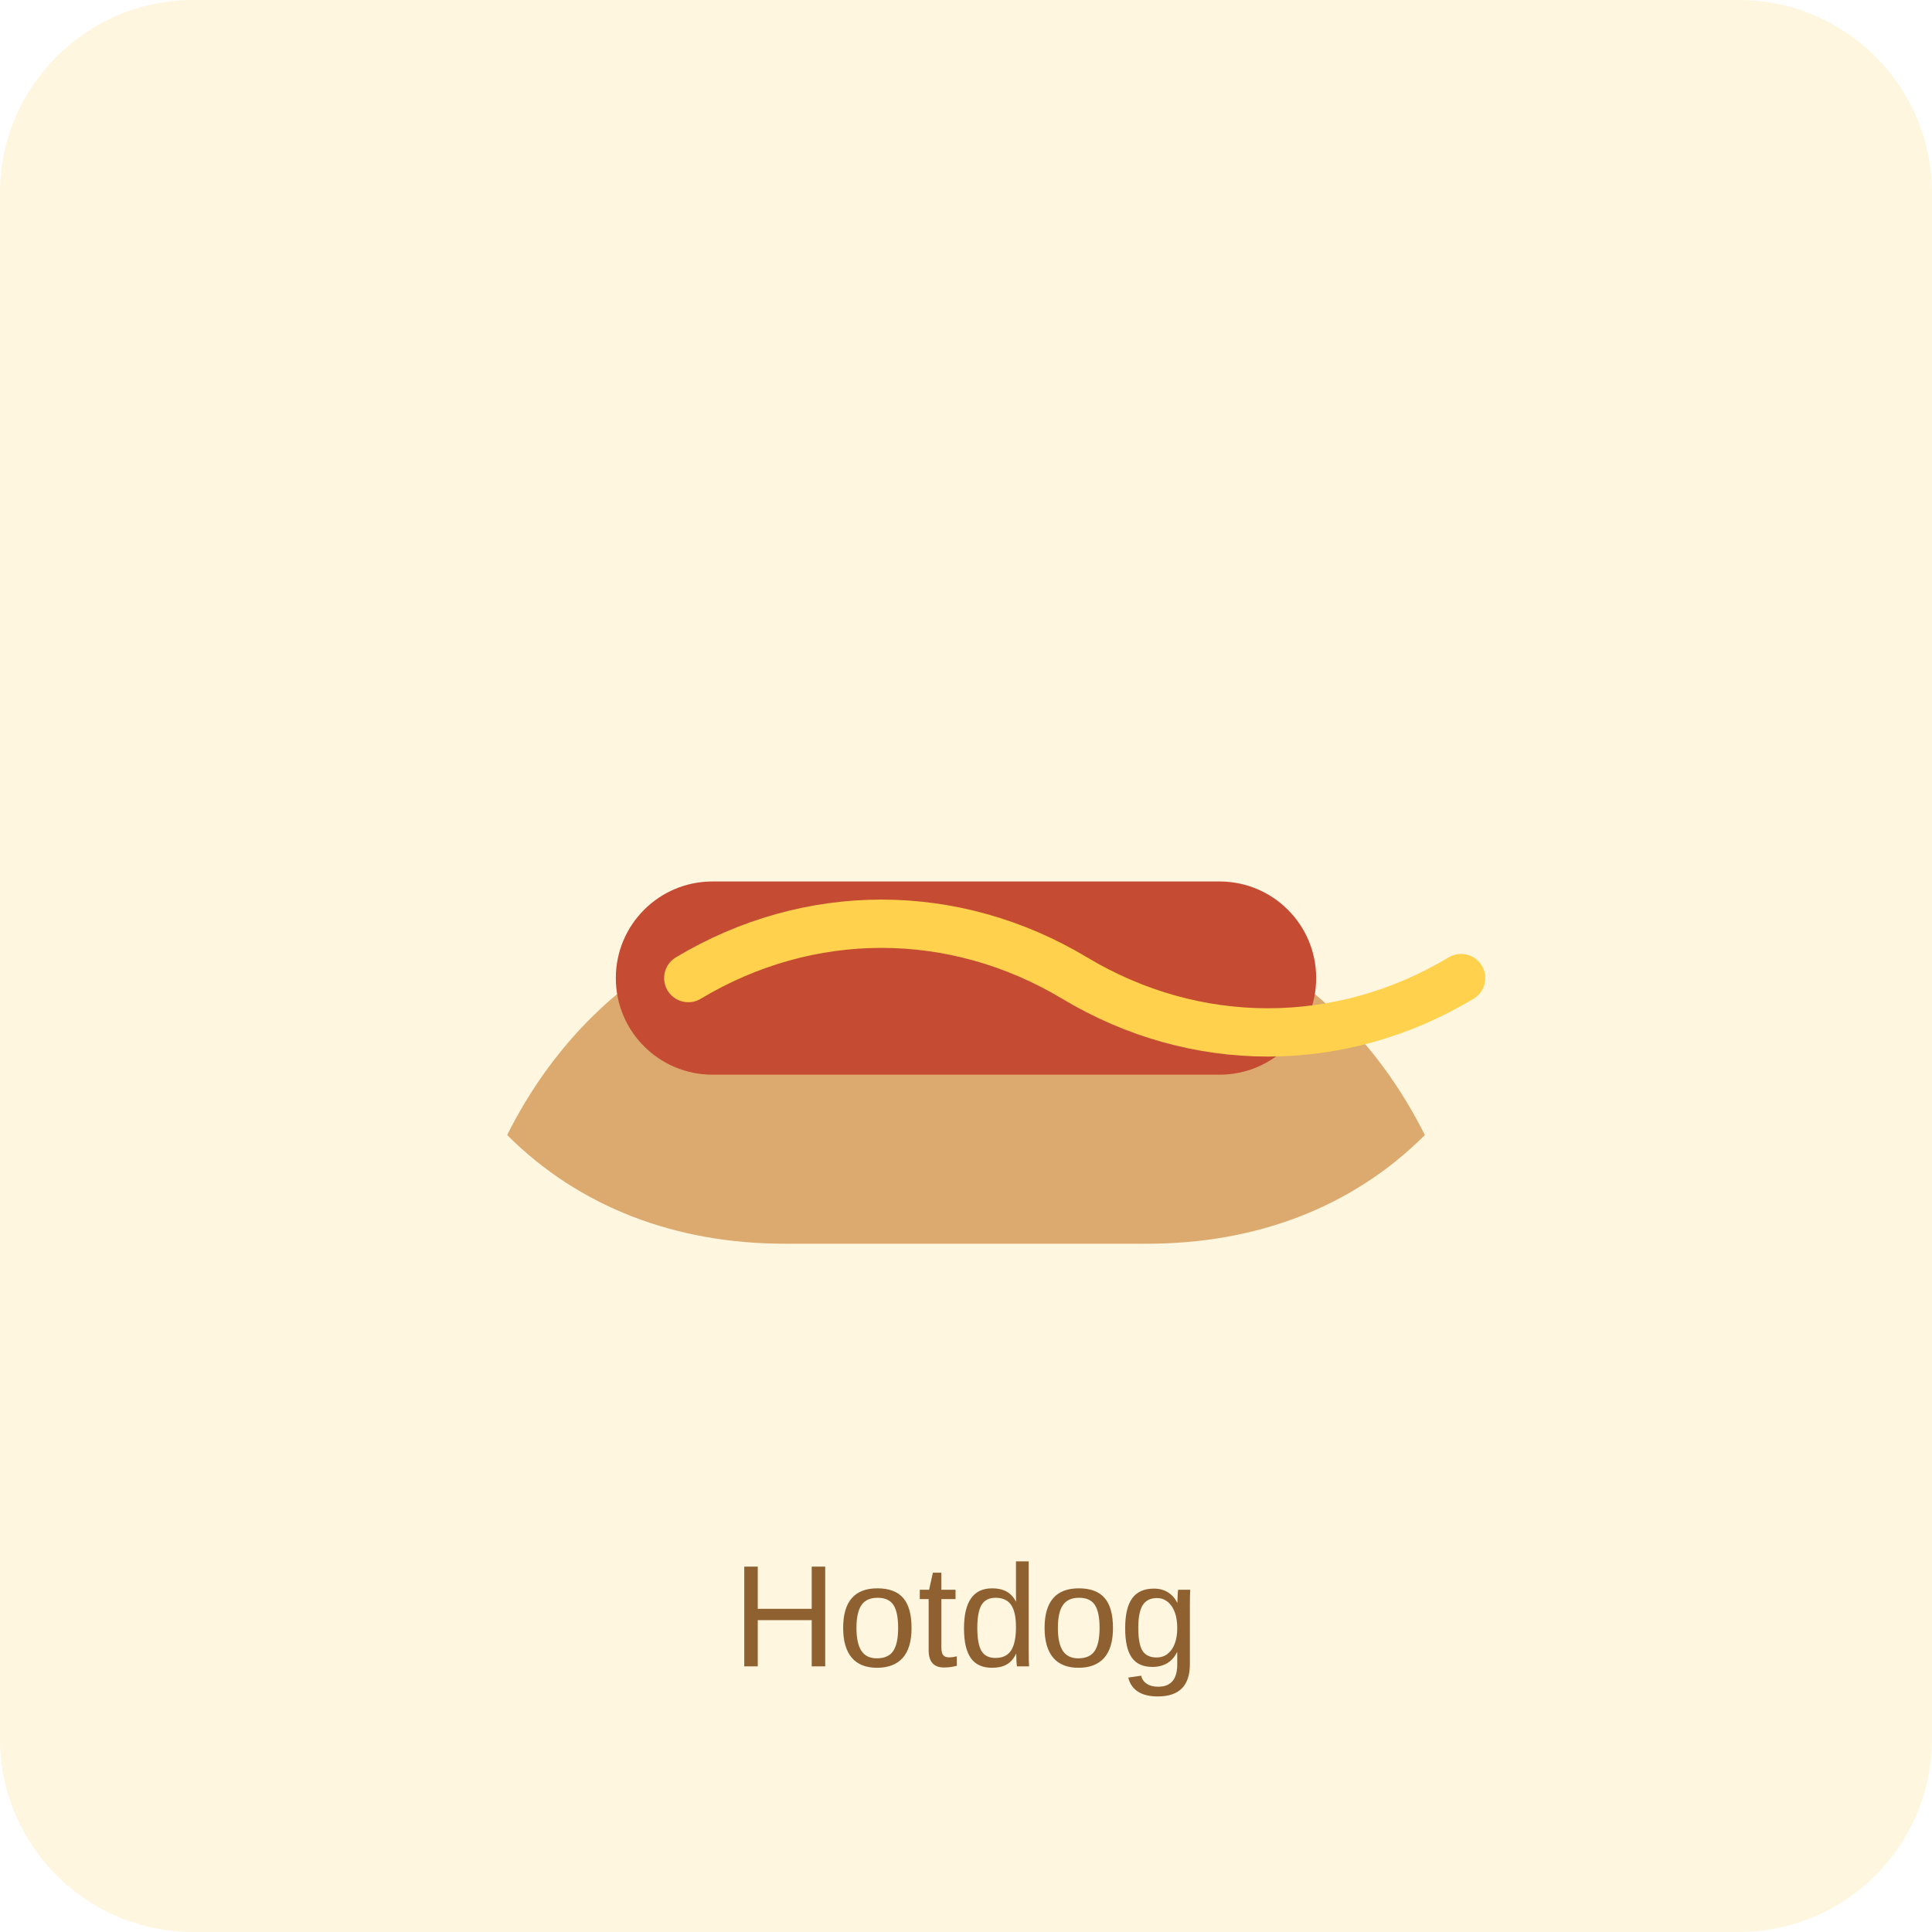
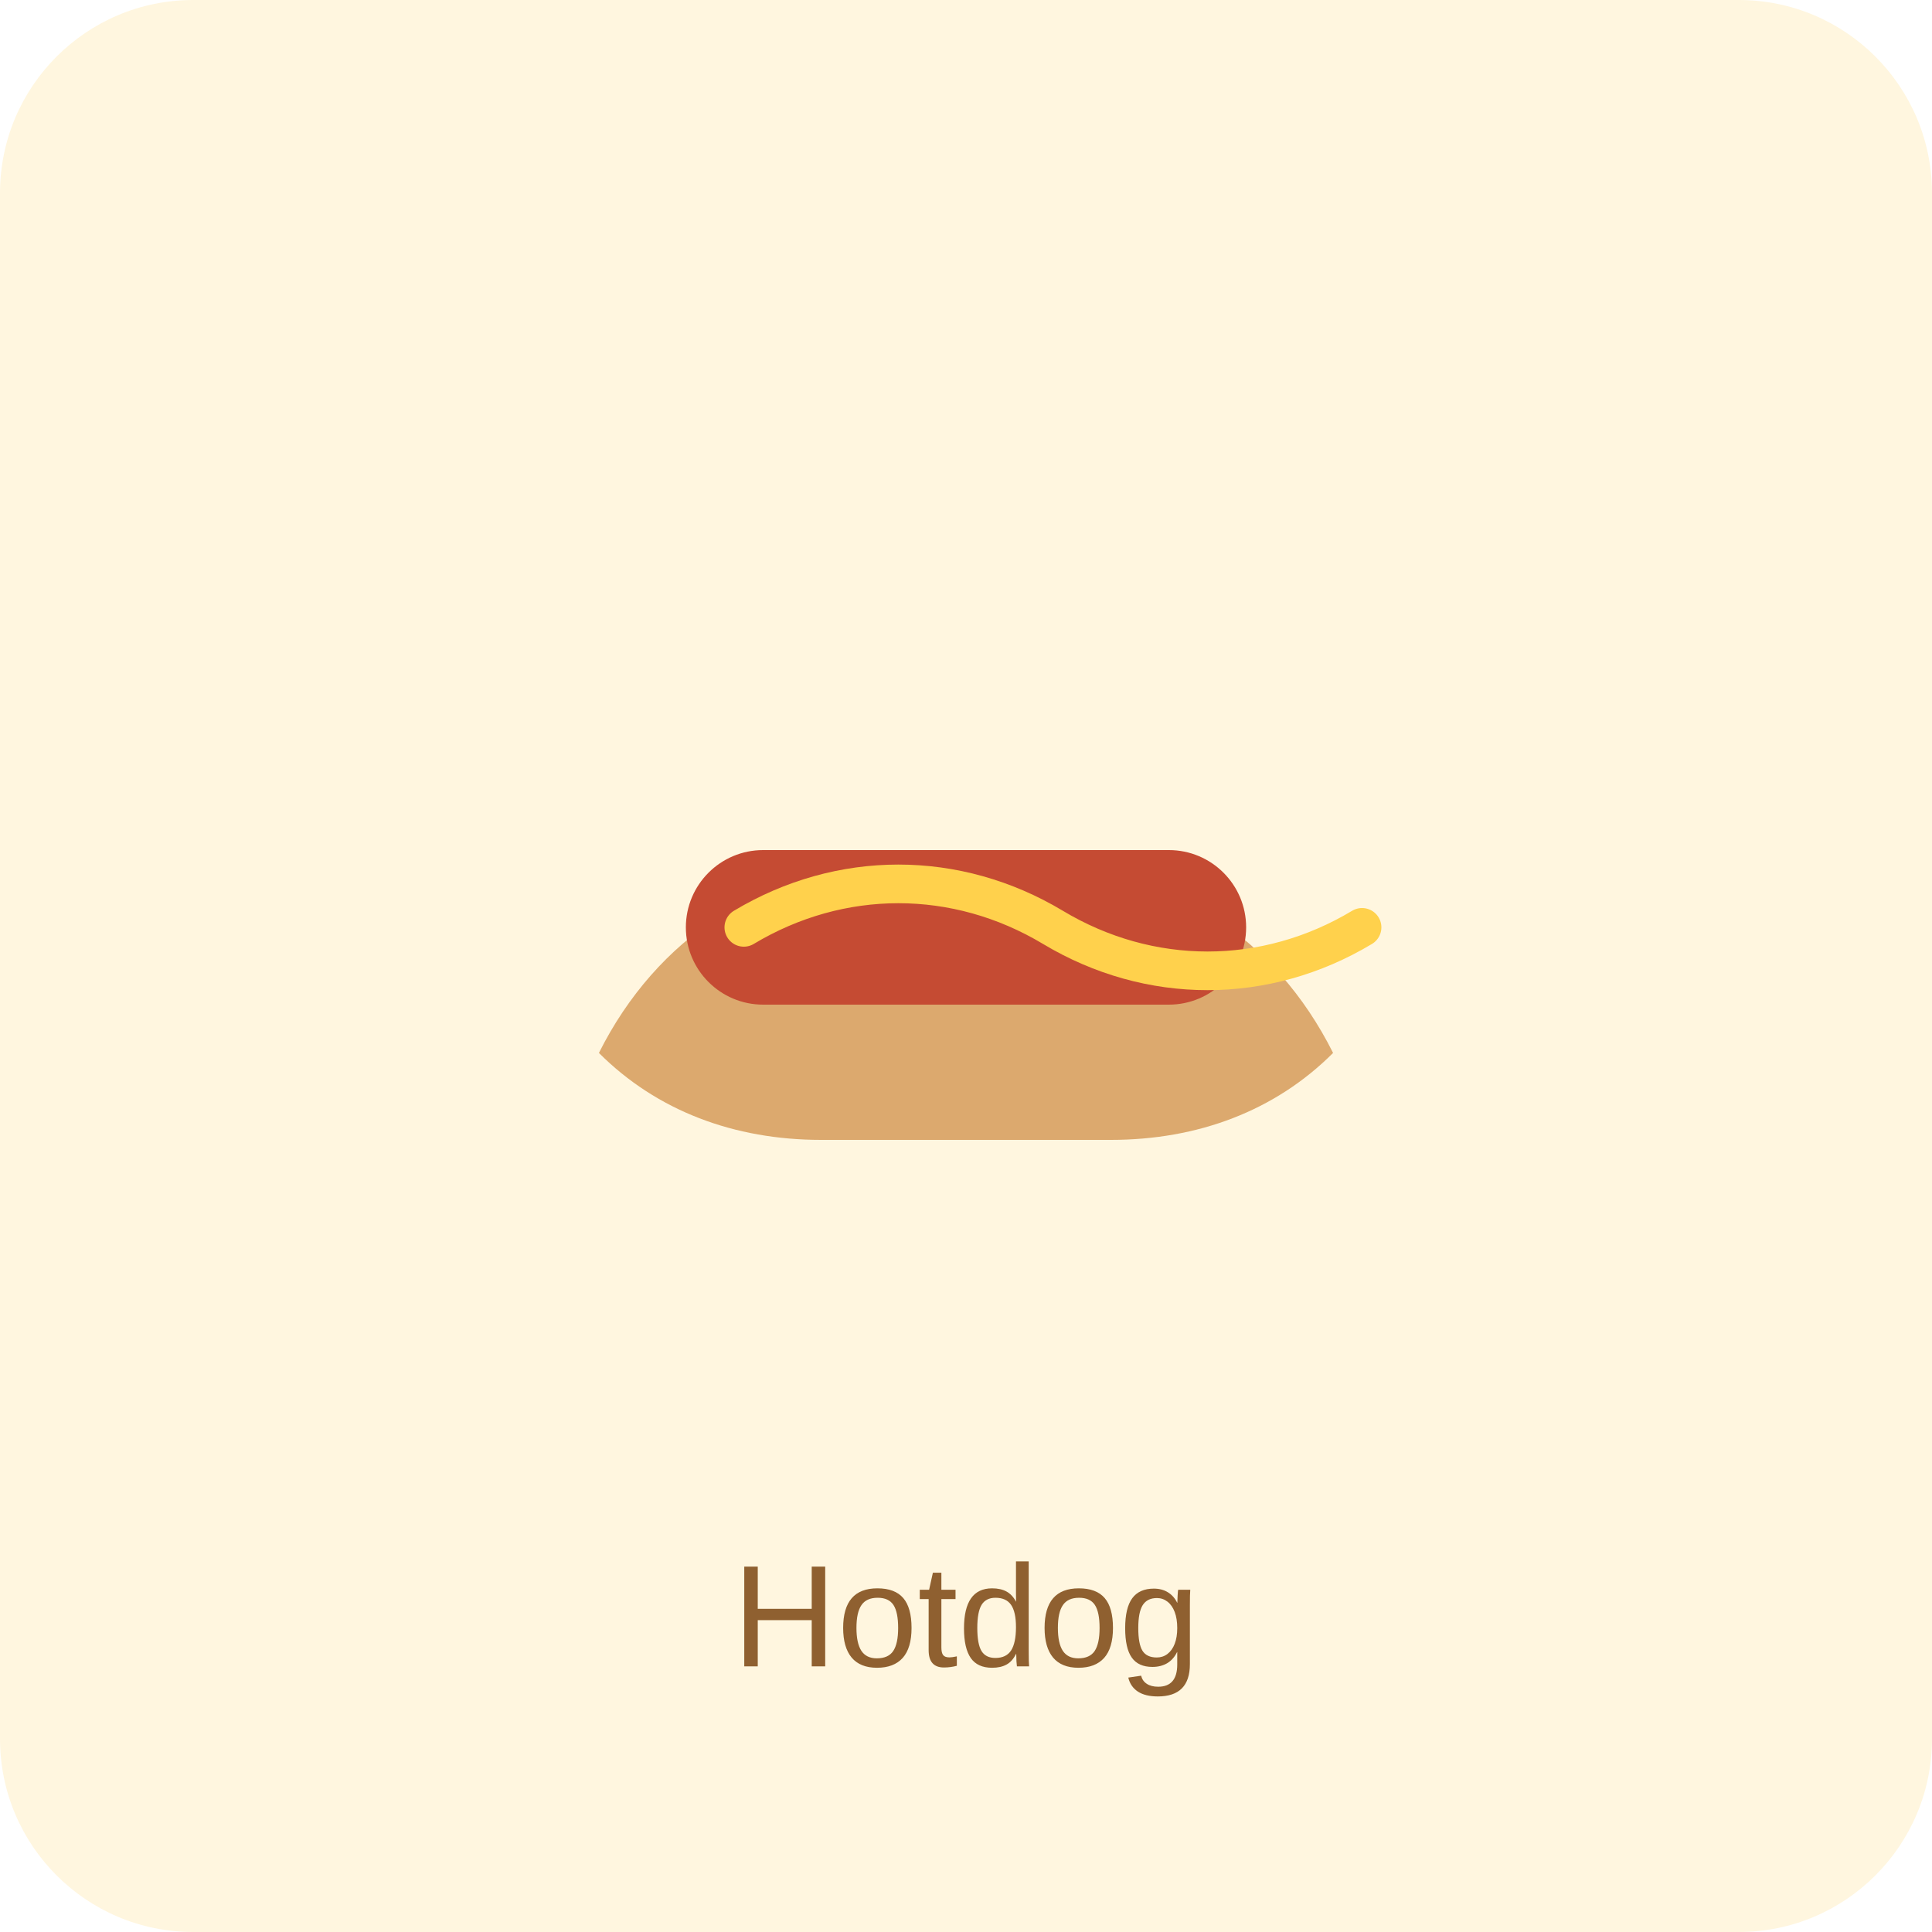
<svg xmlns="http://www.w3.org/2000/svg" viewBox="0 0 320 320">
  <rect width="320" height="320" rx="32" fill="#fff6df" />
-   <path d="M84 188c12-24 34-38 58-38h36c24 0 46 14 58 38-12 12-28 18-46 18H130c-18 0-34-6-46-18z" fill="#dca96e" />
-   <rect x="102" y="146" width="116" height="32" rx="16" fill="#c54b33" />
-   <path d="M114 162c20-12 44-12 64 0s44 12 64 0" fill="none" stroke="#ffd14c" stroke-width="8" stroke-linecap="round" />
+   <g transform="translate(32 24) scale(0.8)">
+     <path d="M84 188c12-24 34-38 58-38h36c24 0 46 14 58 38-12 12-28 18-46 18H130c-18 0-34-6-46-18z" fill="#dca96e" />
+     <rect x="102" y="146" width="116" height="32" rx="16" fill="#c54b33" />
+     <path d="M114 162c20-12 44-12 64 0s44 12 64 0" fill="none" stroke="#ffd14c" stroke-width="8" stroke-linecap="round" />
+   </g>
  <text x="160" y="276" text-anchor="middle" font-size="24" font-family="Arial, sans-serif" fill="#8f6030">Hotdog</text>
</svg>
